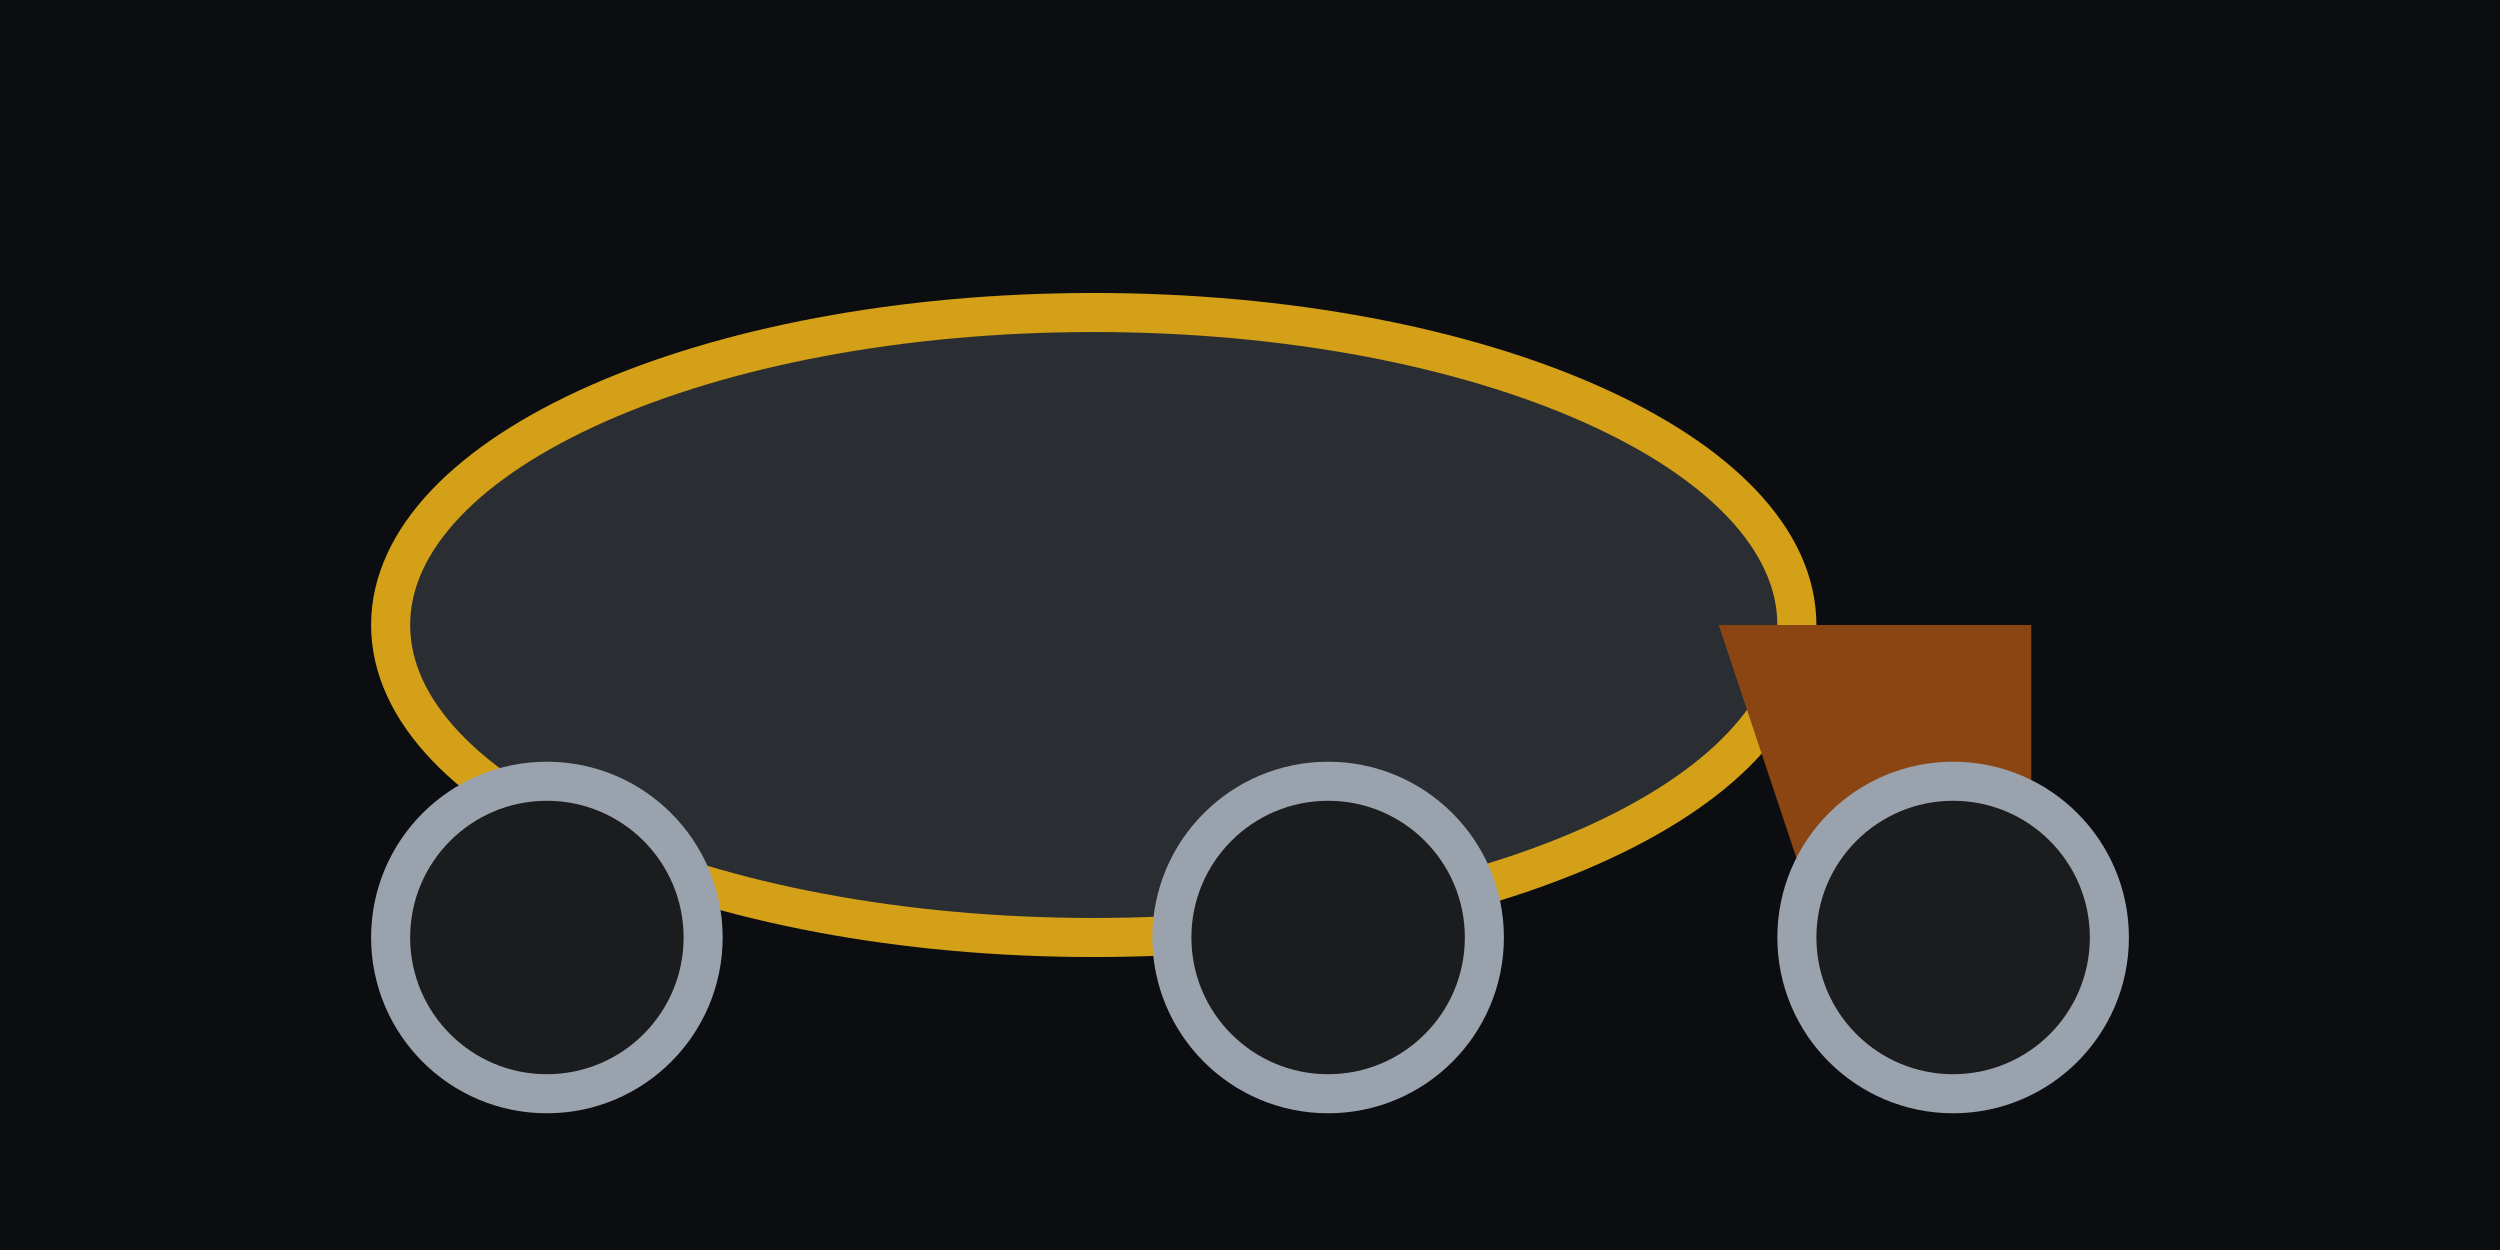
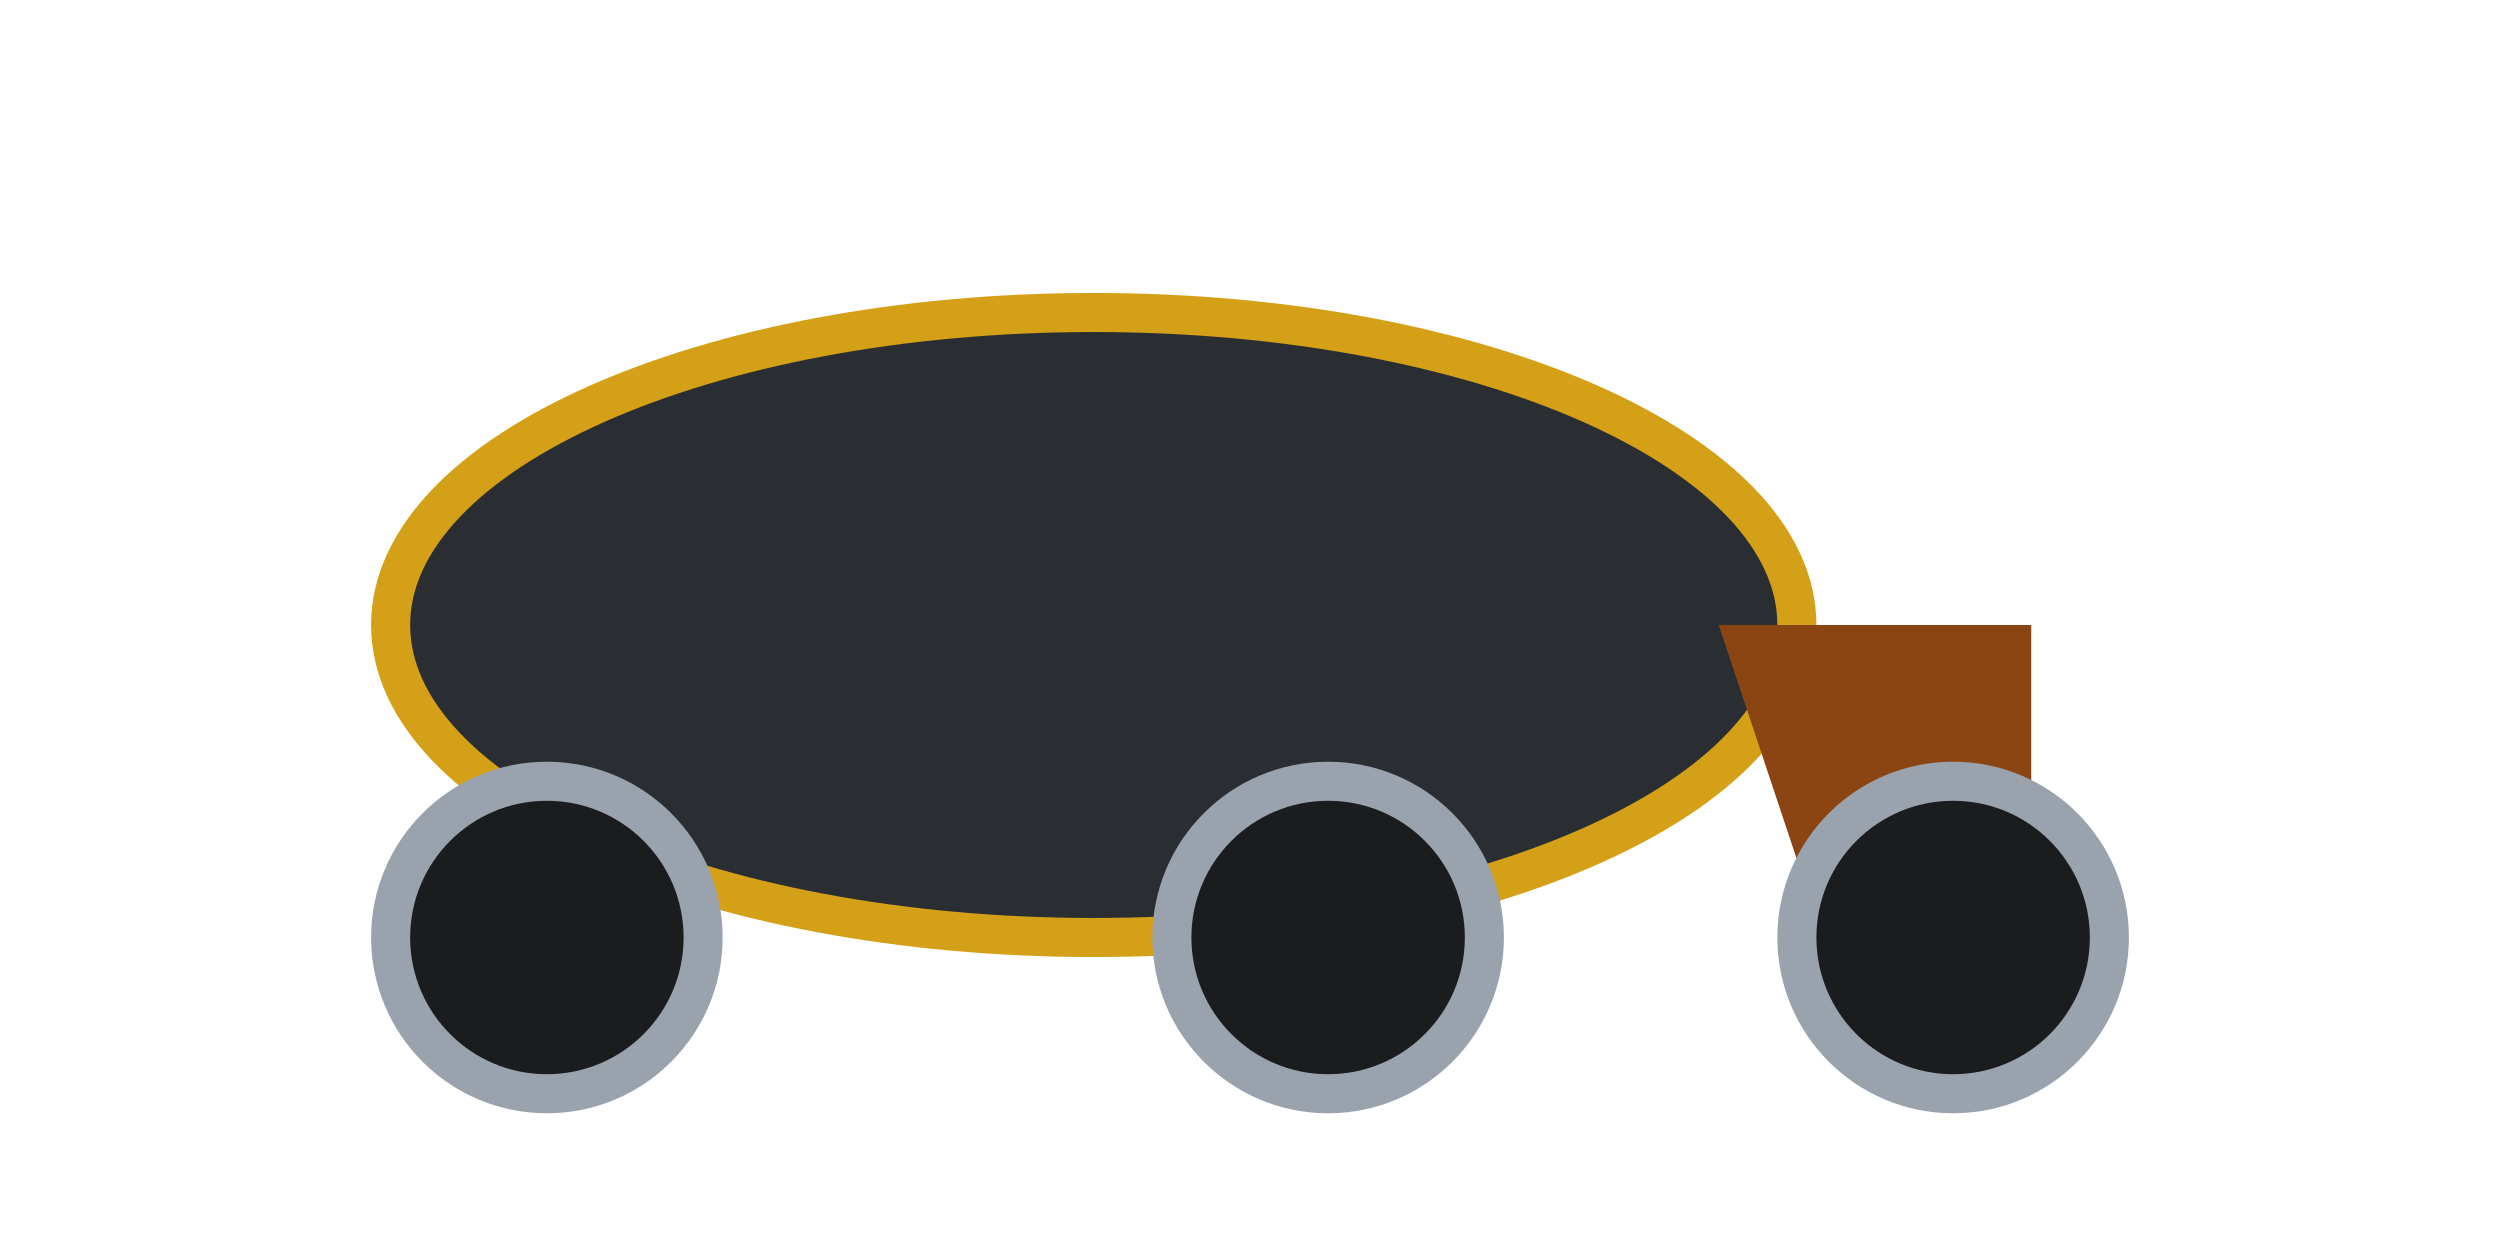
- <svg xmlns="http://www.w3.org/2000/svg" viewBox="0 0 64 32" fill="none">
-   <rect width="64" height="32" fill="#0B0D10" />
+ <svg xmlns="http://www.w3.org/2000/svg" width="64" height="32" viewBox="0 0 64 32" fill="none">
  <ellipse cx="28" cy="16" rx="18" ry="8" fill="#2A2E32" stroke="#D4A017" />
  <path d="M44 16 h8 v6 h-6z" fill="#8B4513" />
  <circle cx="14" cy="24" r="4" fill="#1A1C1E" stroke="#9AA3AD" />
  <circle cx="34" cy="24" r="4" fill="#1A1C1E" stroke="#9AA3AD" />
  <circle cx="50" cy="24" r="4" fill="#1A1C1E" stroke="#9AA3AD" />
</svg>
